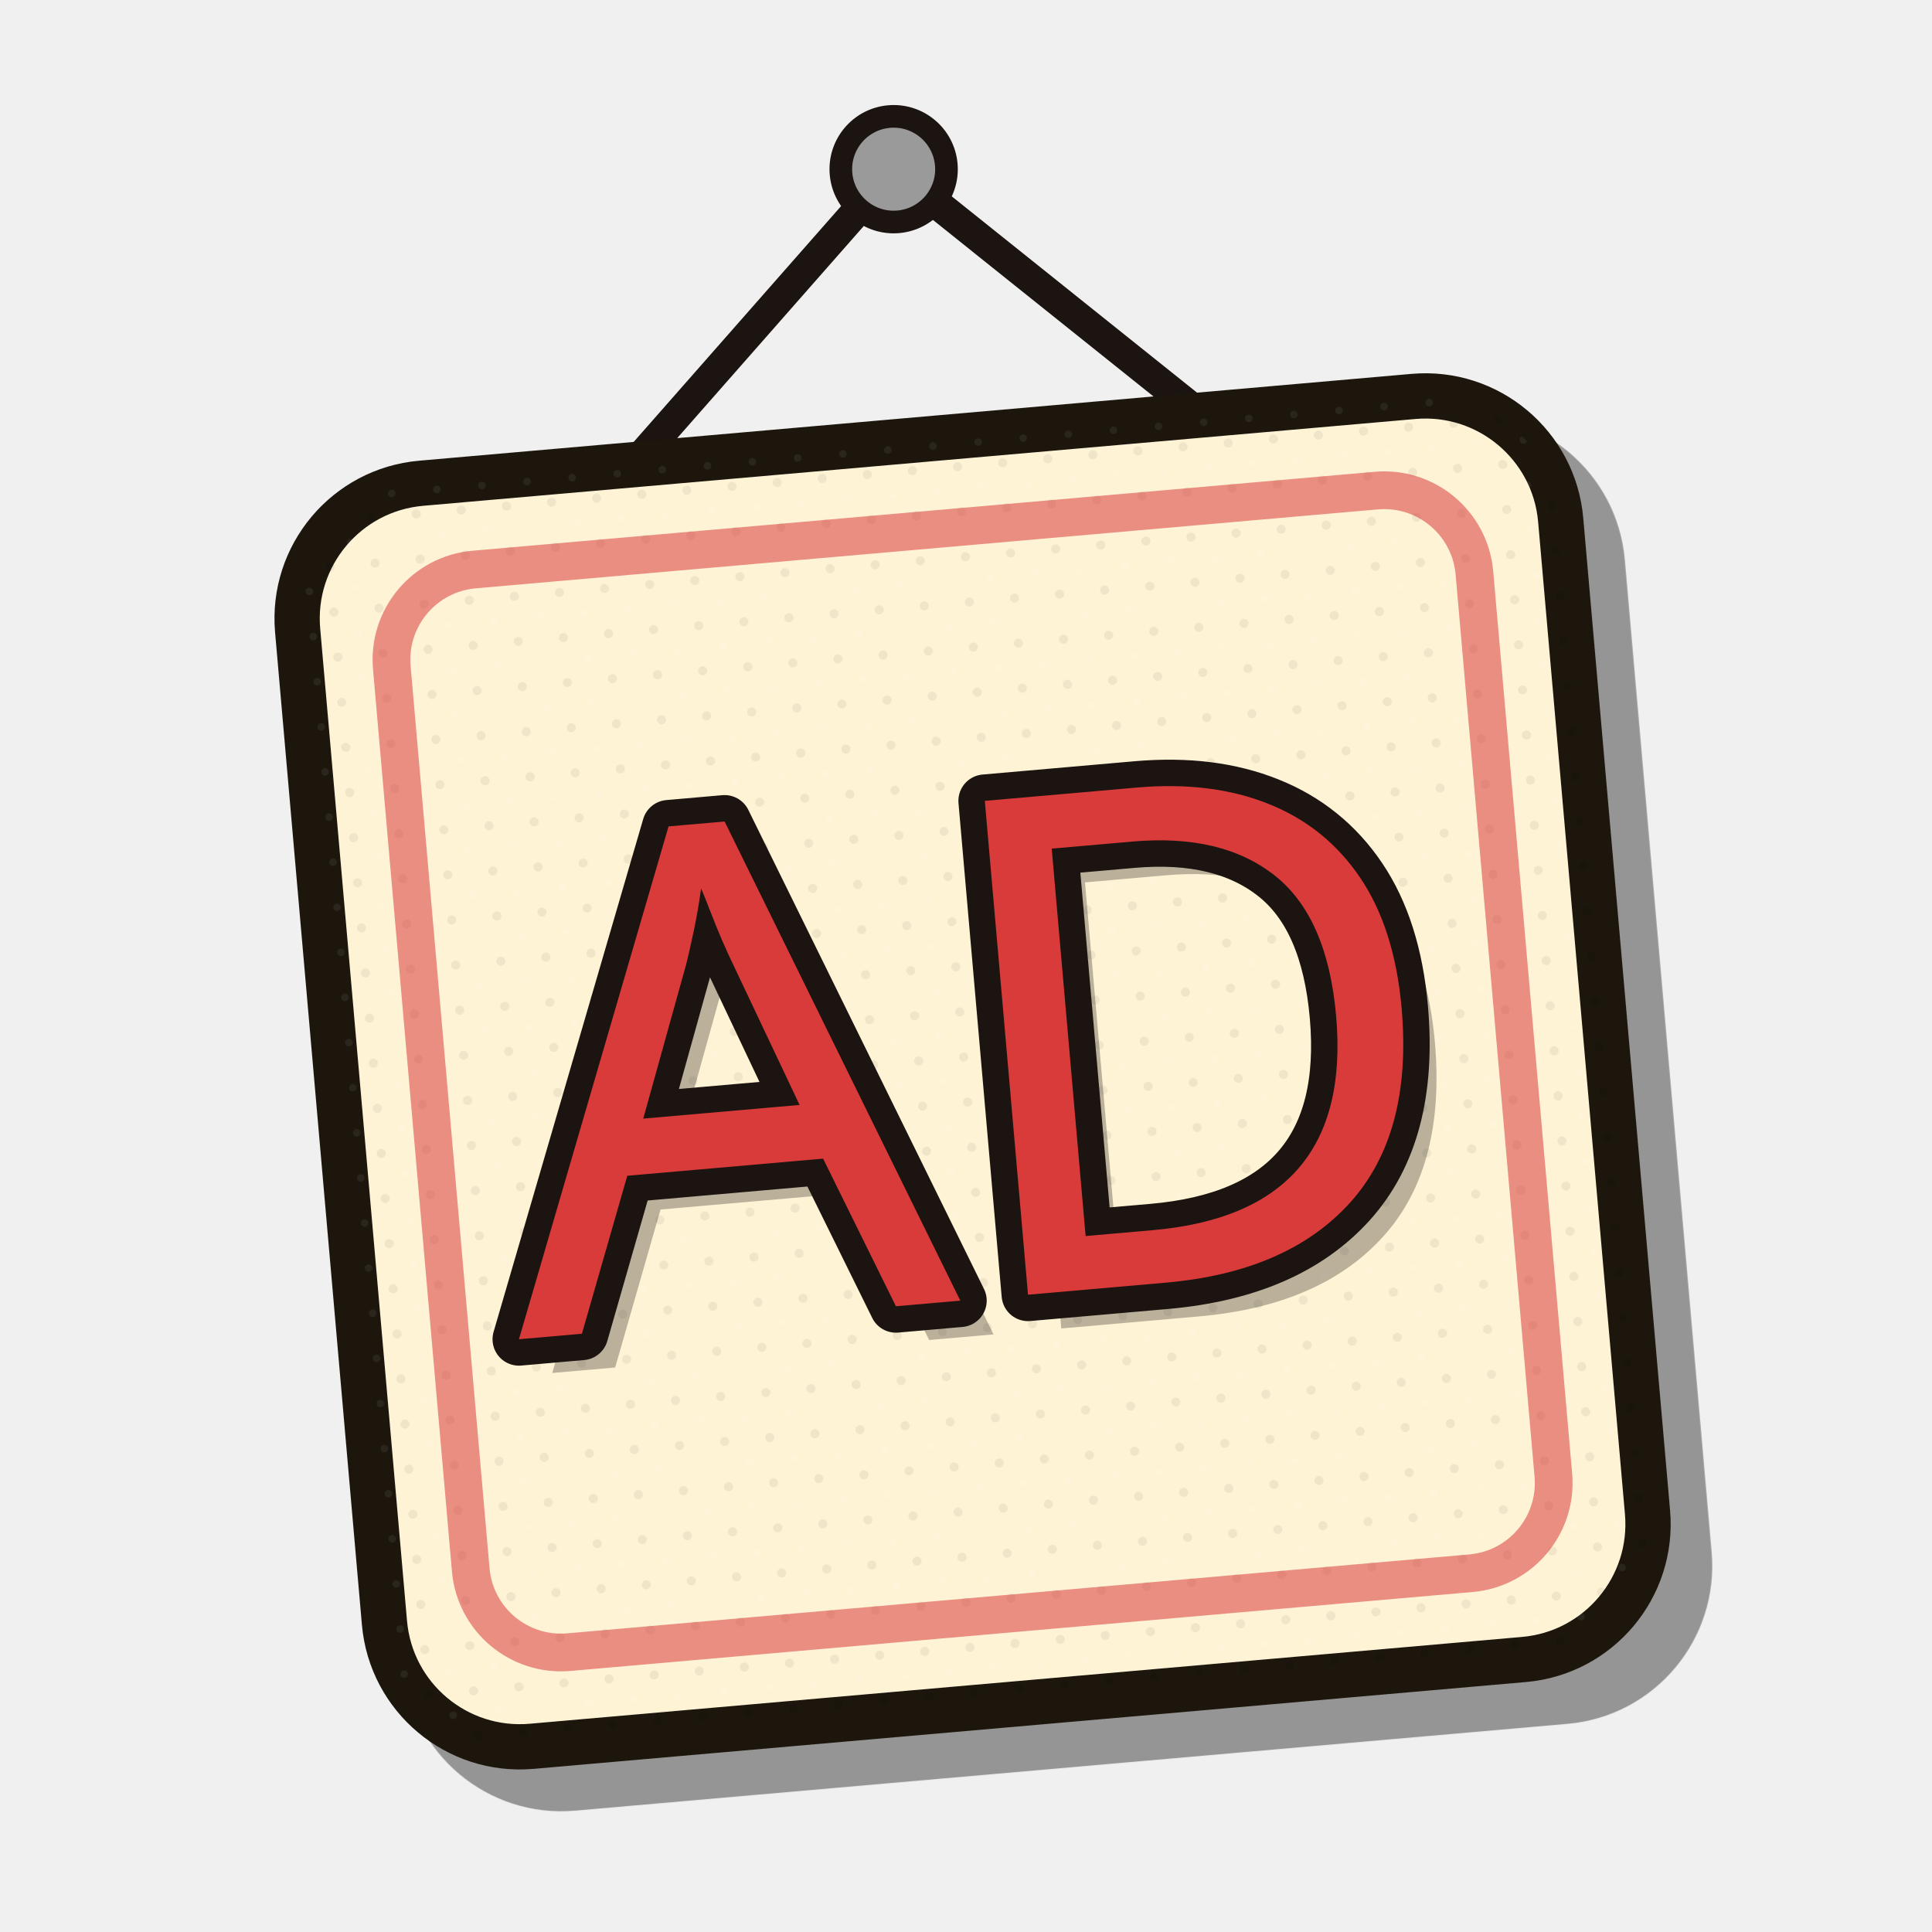
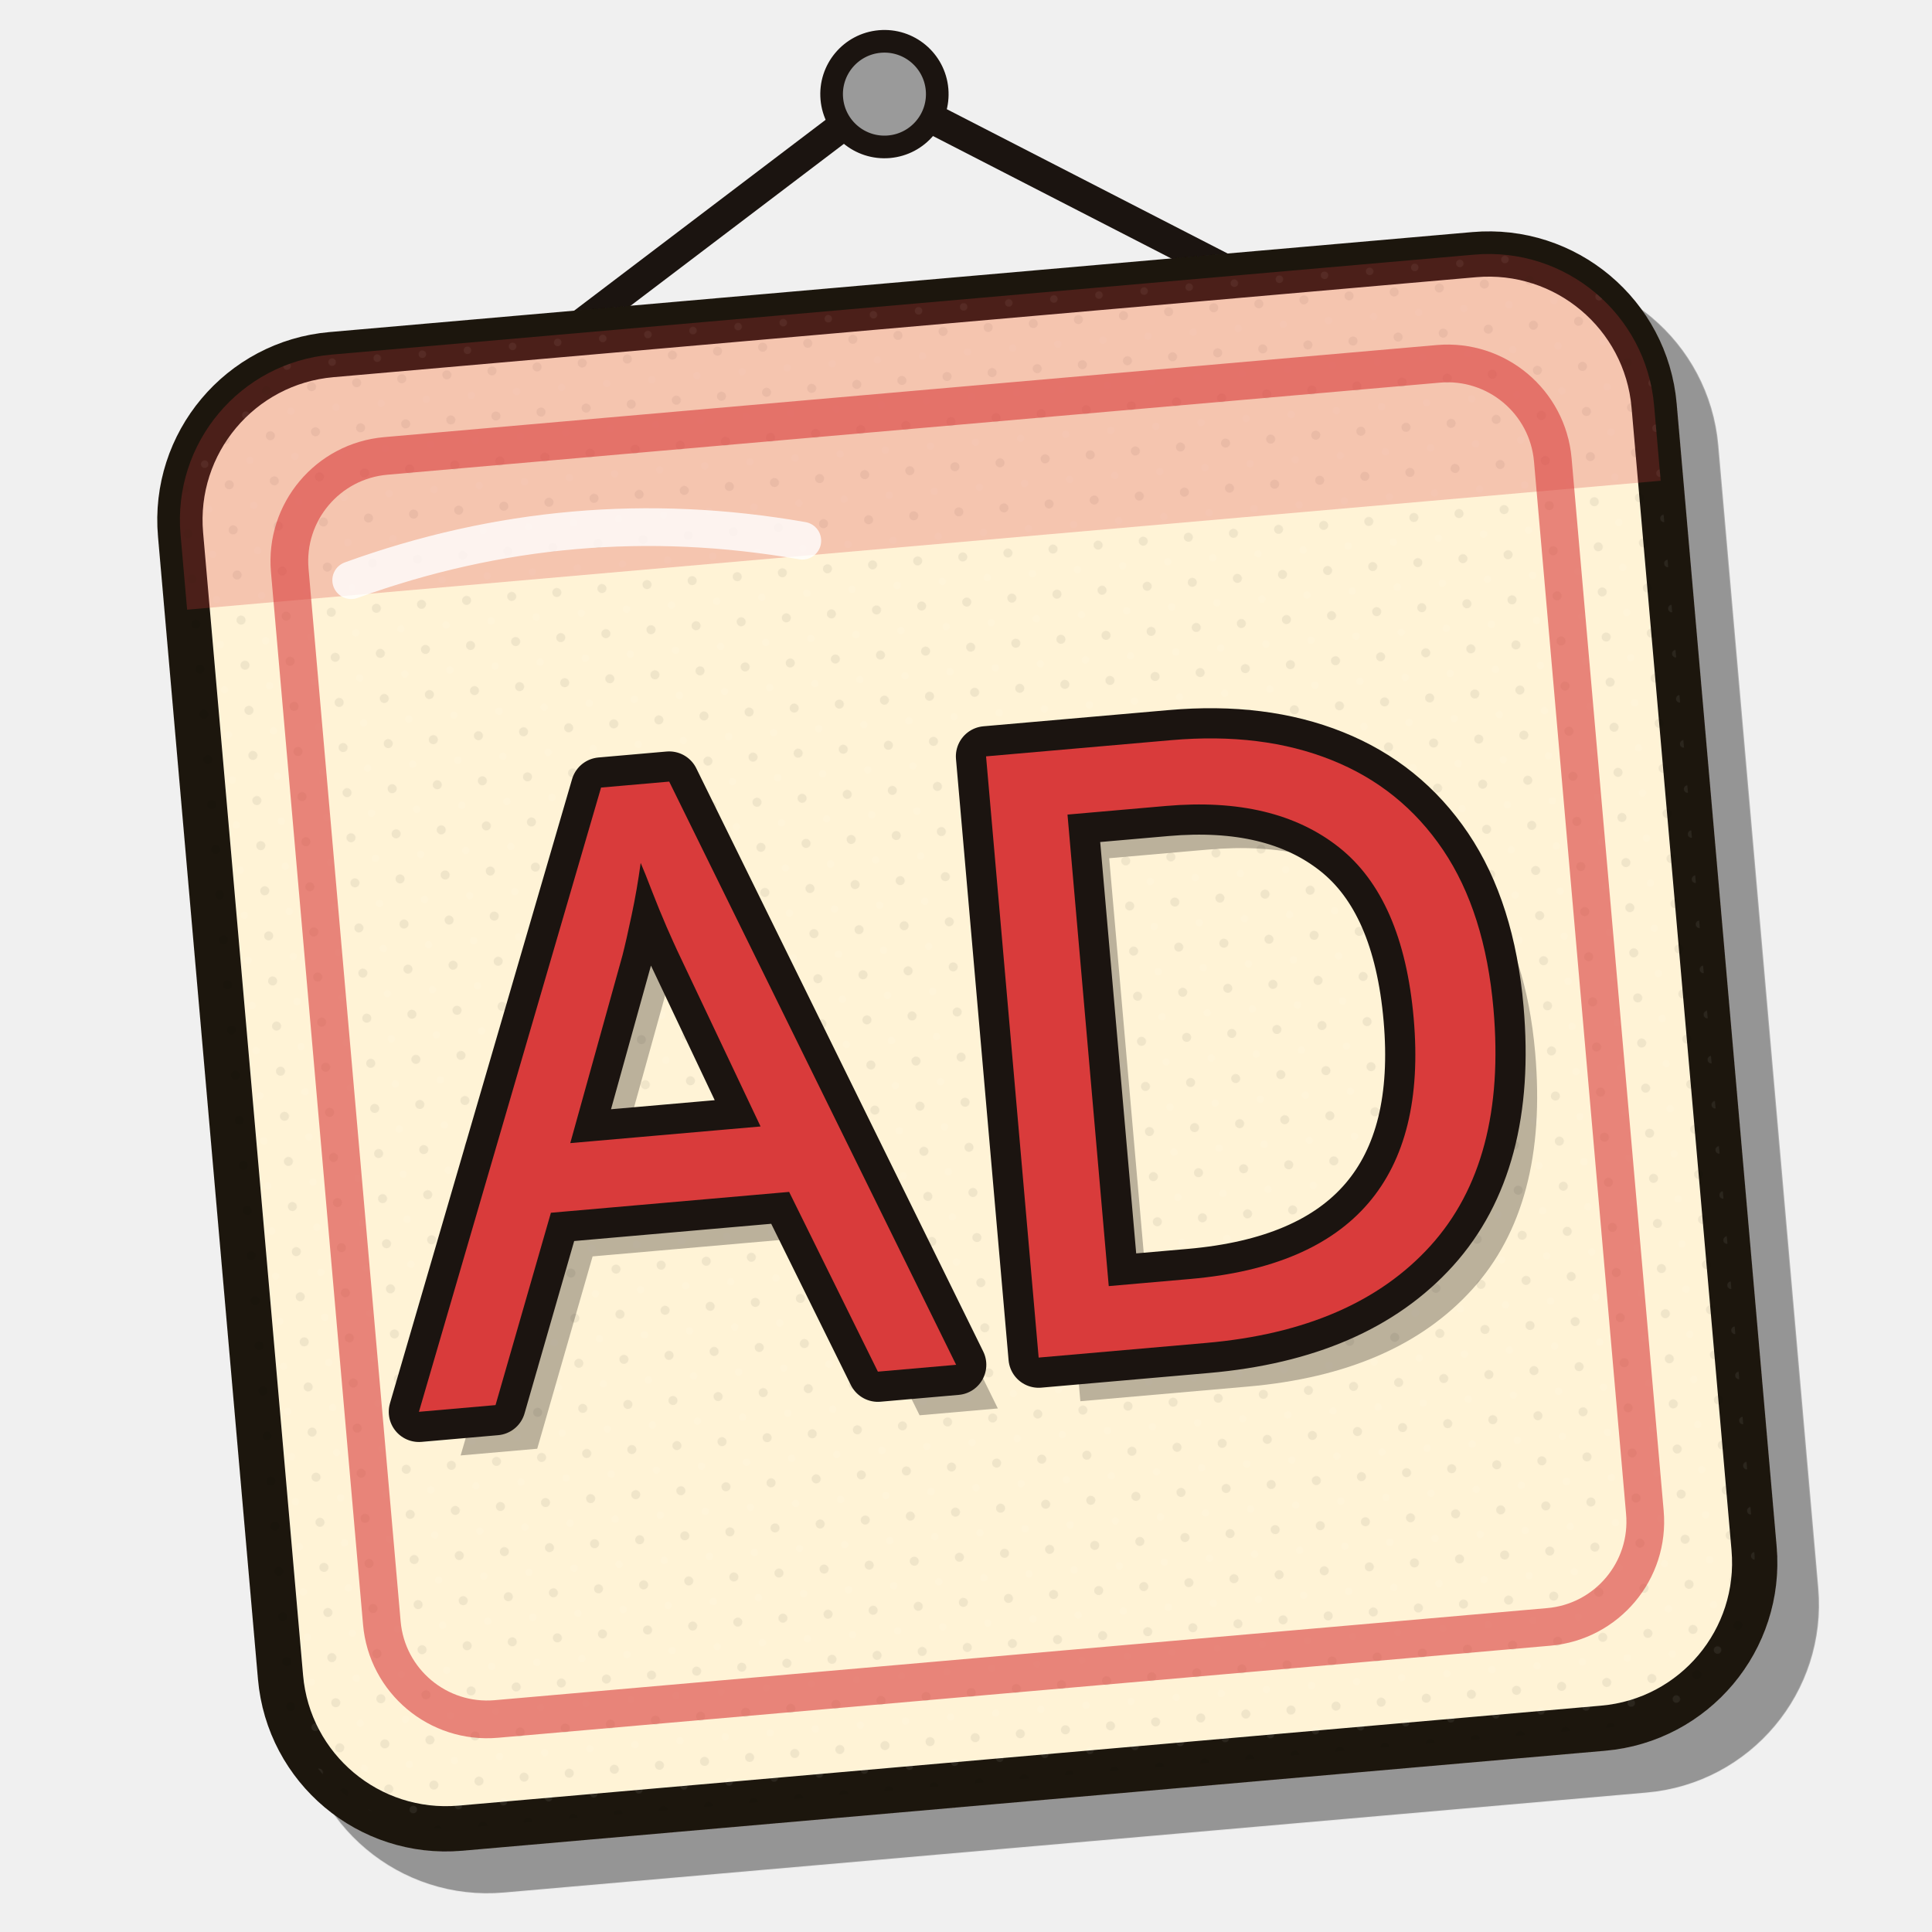
<svg xmlns="http://www.w3.org/2000/svg" width="256" height="256" viewBox="0 0 256 256">
  <style>.lg{font-family:'Luckiest Guy',sans-serif}.li{font-family:'Lilita One',sans-serif}</style>
  <defs>
    <linearGradient id="gold" x1="0" y1="0" x2="0" y2="1">
      <stop offset="0" stop-color="#fff2a8" />
      <stop offset=".45" stop-color="#ffc83a" />
      <stop offset="1" stop-color="#e08a12" />
    </linearGradient>
    <linearGradient id="goldText" x1="0" y1="0" x2="0" y2="1">
      <stop offset="0" stop-color="#fff7c2" />
      <stop offset=".5" stop-color="#ffd23f" />
      <stop offset=".51" stop-color="#ffb21e" />
      <stop offset="1" stop-color="#f47d12" />
    </linearGradient>
    <radialGradient id="ballG" cx=".38" cy=".32" r=".8">
      <stop offset="0" stop-color="#fbffb0" />
      <stop offset=".55" stop-color="#d9ef3b" />
      <stop offset="1" stop-color="#a9c21c" />
    </radialGradient>
    <pattern id="dots" width="9" height="9" patternUnits="userSpaceOnUse">
      <circle cx="4.5" cy="4.5" r="1.6" fill="#000" opacity=".16" />
    </pattern>
    <pattern id="dotsL" width="9" height="9" patternUnits="userSpaceOnUse">
      <circle cx="4.5" cy="4.5" r="1.6" fill="#fff" opacity=".18" />
    </pattern>
    <pattern id="grain" width="6" height="6" patternUnits="userSpaceOnUse">
      <circle cx="1" cy="2" r=".6" fill="#000" opacity=".06" />
      <circle cx="4" cy="5" r=".5" fill="#fff" opacity=".07" />
    </pattern>
    <filter id="comic" x="-20%" y="-20%" width="150%" height="150%">
      <feOffset dx="5" dy="6" in="SourceAlpha" result="o" />
      <feFlood flood-color="#000" flood-opacity=".38" />
      <feComposite in2="o" operator="in" result="s" />
      <feMerge>
        <feMergeNode in="s" />
        <feMergeNode in="SourceGraphic" />
      </feMerge>
    </filter>
  </defs>
-   <g transform="rotate(-5 128 132)">
-     <path d="M128,22 L84,64 M128,22 L172,64" stroke="#1b1410" stroke-width="4" />
-     <circle cx="128" cy="22" r="7" fill="#9a9a9a" stroke="#1b1410" stroke-width="3" stroke-linejoin="round" stroke-linecap="round" />
+   <g transform="rotate(-5 128 136)">
+     <path d="M128,12 L74,46 M128,12 L182,46" stroke="#1b1410" stroke-width="4" />
+     <circle cx="128" cy="12" r="7" fill="#9a9a9a" stroke="#1b1410" stroke-width="3" stroke-linejoin="round" stroke-linecap="round" />
    <g filter="url(#comic)">
-       <rect x="44" y="58" width="168" height="168" rx="18" fill="#fff3d6" stroke="#1b1410" stroke-width="6" stroke-linejoin="round" stroke-linecap="round" />
+       <rect x="30" y="40" width="196" height="196" rx="22" fill="#fff3d6" stroke="#1b1410" stroke-width="6" stroke-linejoin="round" stroke-linecap="round" />
    </g>
-     <rect x="44" y="58" width="168" height="168" rx="18" fill="url(#grain)" />
-     <rect x="56" y="70" width="144" height="144" rx="12" fill="none" stroke="#d93b3b" stroke-width="5" opacity=".55" />
-     <text x="132" y="176.96" text-anchor="middle" class="lg" font-size="92" fill="#1b1410" opacity=".3">AD</text>
-     <text x="128" y="172.12" text-anchor="middle" class="lg" font-size="92" fill="#d93b3b" stroke="#1b1410" stroke-width="7" stroke-linejoin="round" paint-order="stroke">AD</text>
+     <rect x="30" y="40" width="196" height="196" rx="22" fill="url(#grain)" />
+     <path d="M30,62 a22,22 0 0 1 22,-22 h152 a22,22 0 0 1 22,22 v10 h-196Z" fill="#d93b3b" opacity=".25" />
+     <rect x="44" y="54" width="168" height="168" rx="14" fill="none" stroke="#d93b3b" stroke-width="5" opacity=".6" />
+     <text x="133" y="186.8" text-anchor="middle" class="lg" font-size="112" fill="#1b1410" opacity=".3">AD</text>
+     <text x="128" y="180.56" text-anchor="middle" class="lg" font-size="112" fill="#d93b3b" stroke="#1b1410" stroke-width="8" stroke-linejoin="round" paint-order="stroke">AD</text>
+     <path d="M52,70 q30,-8 60,0" stroke="#fff" stroke-width="5" stroke-linecap="round" opacity=".8" fill="none" />
  </g>
</svg>
